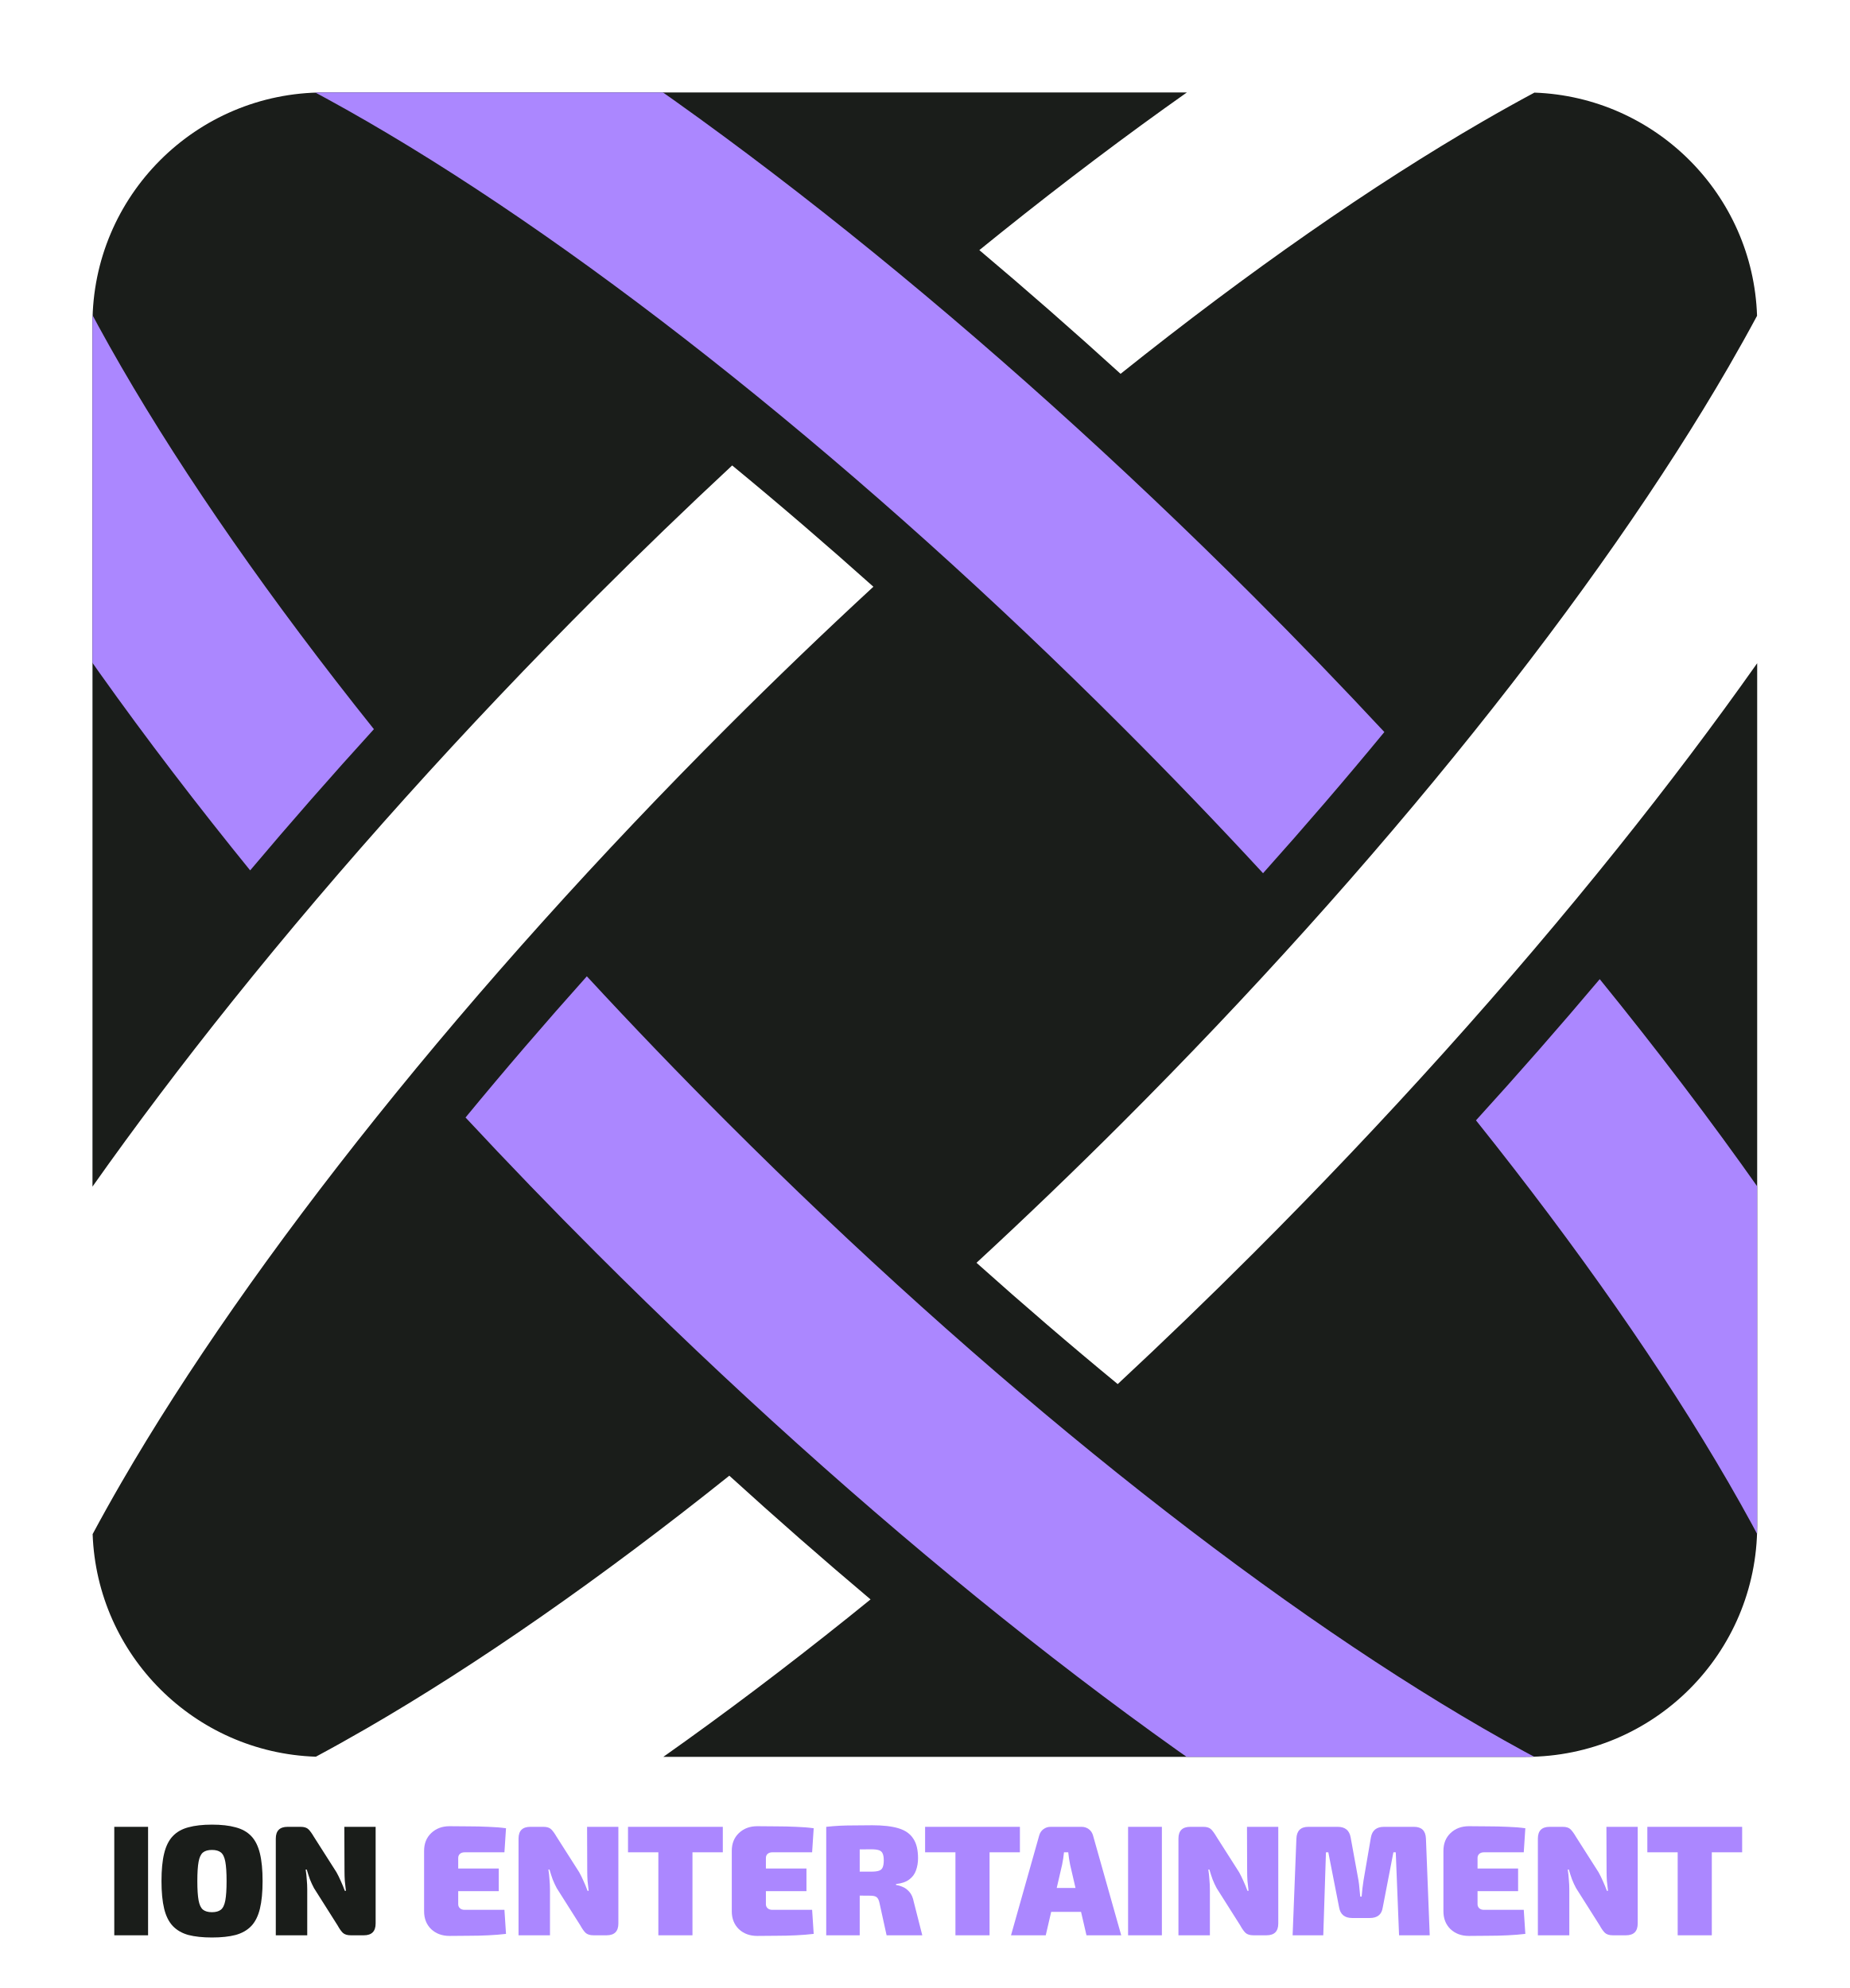
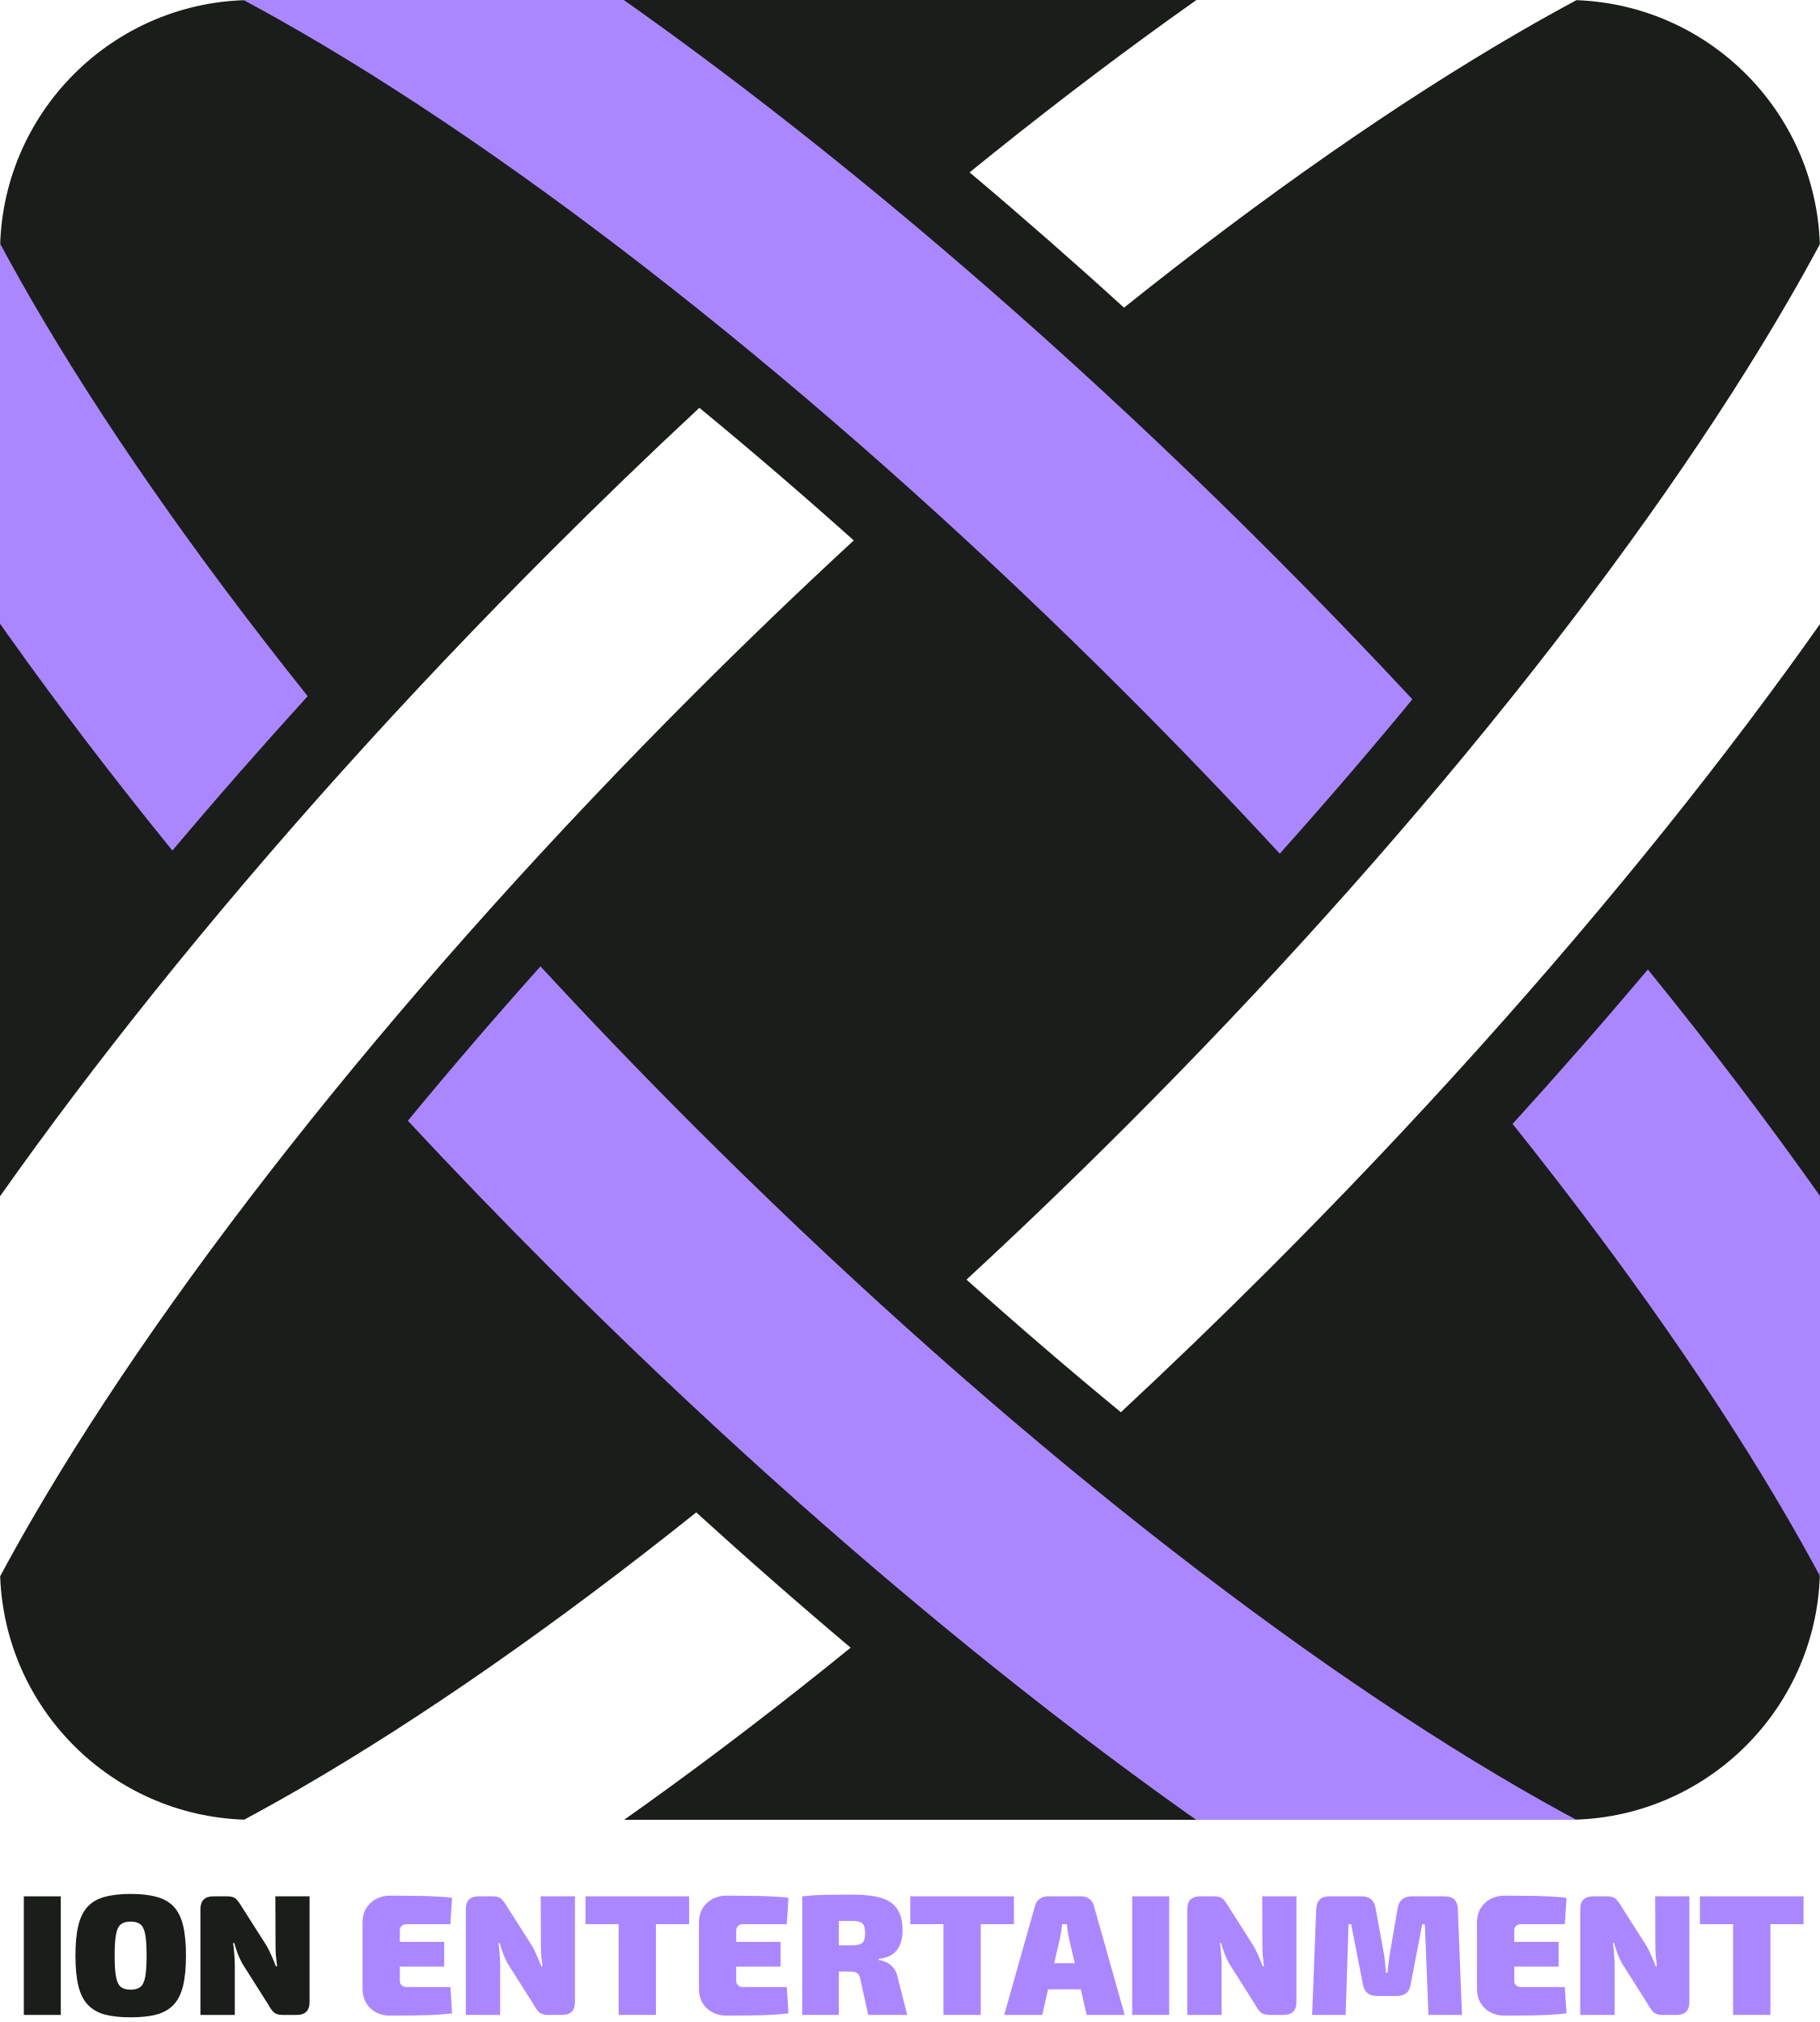
- <svg xmlns="http://www.w3.org/2000/svg" width="2000" height="2150" viewBox="0 0 2000 2150" fill="none">
-   <path d="M1283.32 100C1217.92 146.145 1150.88 196.71 1083.01 251.082C1074.99 257.503 1066.97 263.974 1058.94 270.49C1109.87 313.417 1160.89 358.114 1211.65 404.293C1351.12 292.806 1484.23 200.238 1603.34 131.277C1622.48 120.198 1641.08 109.831 1659.13 100.164C1790.16 104.866 1895.49 210.411 1899.86 341.53C1890.25 359.446 1879.96 377.908 1868.97 396.899C1799.41 517.039 1705.84 651.415 1593.07 792.197C1480.41 932.838 1351.54 1076.18 1213.86 1213.86C1161.85 1265.86 1109.04 1316.61 1055.87 1365.7C1106.77 1411.24 1157.8 1455.08 1208.56 1496.87C1257.97 1450.86 1306.99 1403.57 1355.28 1355.28C1497.76 1212.8 1631.58 1064.02 1749.16 917.237C1803.44 849.482 1853.92 782.563 1900 717.273V1650C1900 1788.07 1788.07 1900 1650 1900H717.273C782.563 1853.92 849.482 1803.44 917.237 1749.16C925.253 1742.74 933.273 1736.27 941.3 1729.75C890.287 1686.76 839.274 1642.05 788.593 1595.95C649.121 1707.44 516.014 1800.01 396.899 1868.97C377.908 1879.96 359.446 1890.25 341.53 1899.86C210.411 1895.49 104.865 1790.16 100.164 1659.12C109.83 1641.08 120.197 1622.48 131.276 1603.34C200.831 1483.2 294.4 1348.83 407.175 1208.05C519.837 1067.41 648.708 924.063 786.386 786.386C838.39 734.381 891.204 683.634 944.374 634.541C893.214 588.766 842.178 544.944 791.682 503.376C742.267 549.381 693.254 596.676 644.965 644.965C502.487 787.443 368.66 936.229 251.082 1083.01C196.71 1150.88 146.145 1217.92 100 1283.31V350C100 211.929 211.929 100 350 100H1283.32Z" fill="#1A1D1A" />
-   <mask id="mask0_7_2835" style="mask-type:alpha" maskUnits="userSpaceOnUse" x="100" y="100" width="1800" height="1800">
-     <rect x="100" y="100" width="1800" height="1800" rx="250" fill="#0A0A14" />
+ <svg xmlns="http://www.w3.org/2000/svg" width="1800" height="2000" viewBox="0 0 1800 2000" fill="none">
+   <path d="M1183.31 0C1117.92 46.144 1050.88 96.709 983.007 151.081C974.991 157.502 966.97 163.972 958.943 170.489C1009.87 213.416 1060.89 258.112 1111.65 304.291C1251.12 192.804 1384.23 100.237 1503.34 31.276C1522.48 20.197 1541.08 9.83 1559.12 0.164C1690.16 4.865 1795.49 110.413 1799.86 241.535C1790.25 259.45 1779.96 277.911 1768.97 296.9C1699.41 417.04 1605.85 551.416 1493.07 692.198C1380.41 832.839 1251.54 976.182 1113.86 1113.86C1061.86 1165.86 1009.04 1216.61 955.873 1265.7C1006.77 1311.24 1057.8 1355.08 1108.56 1396.87C1157.98 1350.86 1206.99 1303.57 1255.28 1255.28C1397.76 1112.8 1531.59 964.017 1649.16 817.238C1703.44 749.484 1753.92 682.566 1800 617.277V1550C1800 1688.07 1688.07 1800 1550 1800H617.277C682.566 1753.92 749.484 1703.44 817.239 1649.16C825.255 1642.74 833.275 1636.27 841.302 1629.75C790.289 1586.76 739.276 1542.05 688.595 1495.95C549.123 1607.44 416.016 1700.01 296.901 1768.97C277.911 1779.96 259.449 1790.25 241.534 1799.86C110.413 1795.49 4.865 1690.16 0.164 1559.12C9.83 1541.08 20.197 1522.48 31.276 1503.34C100.831 1383.2 194.399 1248.83 307.175 1108.05C419.837 967.405 548.708 824.062 686.386 686.385C738.39 634.38 791.204 583.633 844.374 534.54C793.214 488.765 742.179 444.942 691.683 403.374C642.268 449.38 593.254 496.675 544.965 544.964C402.487 687.442 268.66 836.228 151.082 983.006C96.71 1050.88 46.145 1117.91 0 1183.31V250C8.24675e-06 111.929 111.929 8.24875e-06 250 0H1183.31Z" fill="#1A1D1A" />
+   <mask id="mask0_7_2835" style="mask-type:alpha" maskUnits="userSpaceOnUse" x="0" y="0" width="1800" height="1800">
+     <rect width="1800" height="1800" rx="250" fill="#0A0A14" />
  </mask>
  <g mask="url(#mask0_7_2835)">
-     <path d="M786.385 1213.86C924.062 1351.54 1067.4 1480.41 1208.05 1593.07C1348.83 1705.84 1483.2 1799.41 1603.34 1868.97C1724.57 1939.15 1824.24 1980.75 1897.93 1996.72C1976.44 2013.74 1995.94 1996.23 1996.09 1996.09L2137.51 2137.51C2062.93 2212.08 1953.27 2213.36 1855.57 2192.19C1753.03 2169.97 1632.83 2117.14 1503.14 2042.05C1372.35 1966.33 1229.64 1866.63 1083.01 1749.16C936.228 1631.58 787.442 1497.76 644.964 1355.28L786.385 1213.86ZM1729.75 1058.94C1854.88 1213.06 1961.71 1364.36 2042.05 1503.14C2117.91 1634.16 2170.16 1753.93 2192.19 1855.57C2213.08 1952 2212.63 2062.38 2137.51 2137.51L1996.09 1996.09C1996.4 1995.77 2013.65 1976.07 1996.72 1897.93C1980.92 1825 1939.8 1725.7 1868.97 1603.34C1799.04 1482.56 1705.98 1349.3 1595.95 1211.65C1642.05 1160.97 1686.76 1109.96 1729.75 1058.94ZM634.542 1055.87C683.634 1109.04 734.381 1161.85 786.385 1213.86L644.964 1355.28C596.675 1306.99 549.38 1257.98 503.374 1208.56C545.162 1157.8 589.004 1106.77 634.542 1055.87ZM-137.265 -137.264C-62.139 -212.389 48.243 -212.838 144.673 -191.941C246.314 -169.916 366.08 -117.665 497.105 -41.808C760.197 110.508 1068.31 357.993 1355.28 644.965C1403.69 693.375 1450.97 742.387 1496.87 791.683C1455.08 842.444 1411.24 893.476 1365.7 944.37C1316.84 891.451 1266.12 838.644 1213.86 786.386C935.03 507.559 640.576 272.354 396.898 131.277C274.54 60.438 175.247 19.326 102.316 3.521C24.182 -13.41 4.474 3.839 4.156 4.157C4.011 4.304 -13.493 23.81 3.52 102.317C19.488 176.007 61.09 275.669 131.276 396.899C200.237 516.014 292.805 649.121 404.292 788.593C358.189 839.274 313.486 890.286 270.489 941.3C263.973 933.274 257.502 925.253 251.081 917.237C133.616 770.601 33.91 627.893 -41.809 497.106C-116.895 367.411 -169.721 247.216 -191.942 144.674C-213.113 46.977 -211.84 -62.689 -137.265 -137.264Z" fill="#AB87FF" />
+     <path d="M1629.75 958.942C1754.88 1113.06 1861.71 1264.36 1942.05 1403.14C2017.91 1534.16 2070.16 1653.93 2092.19 1755.57C2113.08 1852 2112.63 1962.38 2037.51 2037.51L2037.51 2037.51C1962.93 2112.08 1853.27 2113.36 1755.57 2092.19C1653.03 2069.97 1532.83 2017.14 1403.14 1942.05C1272.35 1866.33 1129.64 1766.63 983.008 1649.16C836.23 1531.58 687.444 1397.76 544.966 1255.28L686.387 1113.86C824.064 1251.54 967.407 1380.41 1108.05 1493.07C1248.83 1605.84 1383.21 1699.41 1503.35 1768.97C1624.58 1839.15 1724.24 1880.75 1797.93 1896.72C1876.29 1913.7 1895.87 1896.29 1896.09 1896.09C1896.4 1895.77 1913.65 1876.07 1896.72 1797.93C1880.92 1725 1839.81 1625.7 1768.97 1503.34C1699.04 1382.56 1605.98 1249.3 1495.95 1111.65C1542.05 1060.97 1586.75 1009.96 1629.75 958.942ZM534.543 955.872C583.635 1009.04 634.381 1061.85 686.385 1113.86L544.964 1255.28C496.675 1206.99 449.381 1157.98 403.375 1108.56C445.163 1057.8 489.005 1006.77 534.543 955.872ZM-237.263 -237.264C-162.137 -312.389 -51.755 -312.838 44.675 -291.941C146.316 -269.916 266.082 -217.665 397.107 -141.808C660.199 10.508 968.308 257.993 1255.28 544.965L1255.28 544.966C1303.69 593.376 1350.97 642.388 1396.87 691.683C1355.08 742.444 1311.24 793.476 1265.7 844.37C1216.84 791.451 1166.12 738.644 1113.86 686.386V686.385C835.031 407.558 540.578 172.354 296.9 31.277C174.542 -39.562 75.249 -80.674 2.318 -96.478C-75.816 -113.41 -95.523 -96.16 -95.842 -95.843L-237.263 -237.264ZM-95.844 -95.843C-95.989 -95.696 -113.492 -76.19 -96.48 2.317C-80.511 76.007 -38.91 175.669 31.276 296.899C100.238 416.014 192.805 549.121 304.293 688.594C258.19 739.275 213.487 790.287 170.49 841.301C163.973 833.274 157.502 825.253 151.081 817.237C33.616 670.601 -66.09 527.893 -141.809 397.106C-216.896 267.411 -269.721 147.216 -291.942 44.674C-313.113 -53.023 -311.84 -162.689 -237.265 -237.264L-95.844 -95.843Z" fill="#AB87FF" />
  </g>
-   <path d="M486.101 1975.02C492.901 1975.02 499.871 1975.08 507.011 1975.19C514.264 1975.19 521.347 1975.36 528.261 1975.7C535.174 1975.93 541.464 1976.44 547.131 1977.23L545.431 2003.24H502.421C500.267 2003.24 498.567 2003.81 497.321 2004.94C496.074 2006.07 495.451 2007.55 495.451 2009.36V2059.34C495.451 2061.15 496.074 2062.63 497.321 2063.76C498.567 2064.89 500.267 2065.46 502.421 2065.46H545.431L547.131 2091.47C541.464 2092.15 535.174 2092.66 528.261 2093C521.347 2093.34 514.264 2093.51 507.011 2093.51C499.871 2093.62 492.901 2093.68 486.101 2093.68C478.054 2093.68 471.424 2091.24 466.211 2086.37C461.111 2081.38 458.561 2074.92 458.561 2066.99V2001.71C458.561 1993.78 461.111 1987.37 466.211 1982.5C471.424 1977.51 478.054 1975.02 486.101 1975.02ZM461.621 2020.75H539.311V2045.23H461.621V2020.75Z" fill="#AB87FF" />
-   <path d="M668.63 1975.7V2080.25C668.63 2088.75 664.38 2093 655.88 2093H641.77C637.917 2093 635.027 2092.09 633.1 2090.28C631.287 2088.47 629.417 2085.8 627.49 2082.29L601.99 2042C600.403 2039.05 598.93 2035.88 597.57 2032.48C596.323 2028.97 595.19 2025.45 594.17 2021.94H592.98C593.547 2025.45 593.943 2029.08 594.17 2032.82C594.51 2036.45 594.68 2039.96 594.68 2043.36V2093H560.68V1988.45C560.68 1979.95 564.93 1975.7 573.43 1975.7H587.54C591.393 1975.7 594.227 1976.61 596.04 1978.42C597.853 1980.23 599.78 1982.9 601.82 1986.41L626.3 2024.83C627.887 2027.66 629.417 2030.78 630.89 2034.18C632.477 2037.58 633.95 2041.15 635.31 2044.89H636.5C636.047 2041.26 635.65 2037.69 635.31 2034.18C635.083 2030.67 634.97 2027.15 634.97 2023.64L634.8 1975.7H668.63Z" fill="#AB87FF" />
-   <path d="M748.748 1975.7V2093H711.858V1975.7H748.748ZM781.558 1975.7V2003.24H679.048V1975.7H781.558Z" fill="#AB87FF" />
-   <path d="M818.796 1975.02C825.596 1975.02 832.566 1975.08 839.706 1975.19C846.959 1975.19 854.043 1975.36 860.956 1975.7C867.869 1975.93 874.159 1976.44 879.826 1977.23L878.126 2003.24H835.116C832.963 2003.24 831.263 2003.81 830.016 2004.94C828.769 2006.07 828.146 2007.55 828.146 2009.36V2059.34C828.146 2061.15 828.769 2062.63 830.016 2063.76C831.263 2064.89 832.963 2065.46 835.116 2065.46H878.126L879.826 2091.47C874.159 2092.15 867.869 2092.66 860.956 2093C854.043 2093.34 846.959 2093.51 839.706 2093.51C832.566 2093.62 825.596 2093.68 818.796 2093.68C810.749 2093.68 804.119 2091.24 798.906 2086.37C793.806 2081.38 791.256 2074.92 791.256 2066.99V2001.71C791.256 1993.78 793.806 1987.37 798.906 1982.5C804.119 1977.51 810.749 1975.02 818.796 1975.02ZM794.316 2020.75H872.006V2045.23H794.316V2020.75Z" fill="#AB87FF" />
-   <path d="M943.185 1974C954.745 1974 964.152 1975.08 971.405 1977.23C978.659 1979.38 983.985 1983.07 987.385 1988.28C990.899 1993.38 992.655 2000.52 992.655 2009.7C992.655 2014.35 991.919 2018.71 990.445 2022.79C989.085 2026.76 986.649 2030.04 983.135 2032.65C979.735 2035.26 974.975 2036.9 968.855 2037.58V2038.6C971.009 2038.83 973.389 2039.51 975.995 2040.64C978.602 2041.66 981.039 2043.47 983.305 2046.08C985.572 2048.57 987.159 2052.2 988.065 2056.96L997.245 2093H958.655L951.005 2058.15C950.325 2054.86 949.249 2052.71 947.775 2051.69C946.415 2050.67 944.149 2050.16 940.975 2050.16C932.475 2050.05 925.505 2049.99 920.065 2049.99C914.739 2049.99 910.205 2049.93 906.465 2049.82C902.725 2049.71 898.985 2049.54 895.245 2049.31L895.755 2024.15H942.335C945.849 2024.15 948.569 2023.81 950.495 2023.13C952.422 2022.45 953.725 2021.26 954.405 2019.56C955.199 2017.75 955.595 2015.25 955.595 2012.08C955.595 2008.79 955.199 2006.3 954.405 2004.6C953.725 2002.9 952.422 2001.71 950.495 2001.03C948.569 2000.35 945.849 2000.01 942.335 2000.01C930.549 2000.01 920.632 2000.07 912.585 2000.18C904.539 2000.29 899.042 2000.52 896.095 2000.86L893.375 1975.7C898.589 1975.13 903.462 1974.74 907.995 1974.51C912.642 1974.28 917.685 1974.17 923.125 1974.17C928.679 1974.06 935.365 1974 943.185 1974ZM929.585 1975.7V2093H893.375V1975.7H929.585Z" fill="#AB87FF" />
-   <path d="M1069.99 1975.7V2093H1033.1V1975.7H1069.99ZM1102.8 1975.7V2003.24H1000.29V1975.7H1102.8Z" fill="#AB87FF" />
-   <path d="M1169.51 1975.7C1172.46 1975.7 1175.06 1976.55 1177.33 1978.25C1179.6 1979.95 1181.13 1982.27 1181.92 1985.22L1212.35 2093H1174.78L1157.1 2016.67C1156.65 2014.52 1156.25 2012.31 1155.91 2010.04C1155.57 2007.66 1155.29 2005.39 1155.06 2003.24H1150.47C1150.24 2005.39 1149.96 2007.66 1149.62 2010.04C1149.28 2012.31 1148.88 2014.52 1148.43 2016.67L1130.75 2093H1093.18L1123.61 1985.22C1124.4 1982.27 1125.93 1979.95 1128.2 1978.25C1130.47 1976.55 1133.07 1975.7 1136.02 1975.7H1169.51ZM1183.96 2041.83V2067.67H1121.57V2041.83H1183.96Z" fill="#AB87FF" />
-   <path d="M1256.32 1975.7V2093H1219.77V1975.7H1256.32Z" fill="#AB87FF" />
-   <path d="M1382.17 1975.7V2080.25C1382.17 2088.75 1377.92 2093 1369.42 2093H1355.31C1351.45 2093 1348.56 2092.09 1346.64 2090.28C1344.82 2088.47 1342.95 2085.8 1341.03 2082.29L1315.53 2042C1313.94 2039.05 1312.47 2035.88 1311.11 2032.48C1309.86 2028.97 1308.73 2025.45 1307.71 2021.94H1306.52C1307.08 2025.45 1307.48 2029.08 1307.71 2032.82C1308.05 2036.45 1308.22 2039.96 1308.22 2043.36V2093H1274.22V1988.45C1274.22 1979.95 1278.47 1975.7 1286.97 1975.7H1301.08C1304.93 1975.7 1307.76 1976.61 1309.58 1978.42C1311.39 1980.23 1313.32 1982.9 1315.36 1986.41L1339.84 2024.83C1341.42 2027.66 1342.95 2030.78 1344.43 2034.18C1346.01 2037.58 1347.49 2041.15 1348.85 2044.89H1350.04C1349.58 2041.26 1349.19 2037.69 1348.85 2034.18C1348.62 2030.67 1348.51 2027.15 1348.51 2023.64L1348.34 1975.7H1382.17Z" fill="#AB87FF" />
-   <path d="M1528.92 1975.7C1537.2 1975.7 1541.5 1979.95 1541.84 1988.45L1545.92 2093H1512.77L1509.2 2003.24H1506.65L1495.09 2063.08C1493.96 2070.56 1489.31 2074.3 1481.15 2074.3H1462.11C1454.07 2074.3 1449.36 2070.56 1448 2063.08L1436.27 2003.24H1433.72L1430.83 2093H1397.68L1401.76 1988.45C1402.1 1979.95 1406.41 1975.7 1414.68 1975.7H1446.47C1454.41 1975.7 1459.05 1979.5 1460.41 1987.09L1468.91 2033.67C1469.37 2036.5 1469.71 2039.39 1469.93 2042.34C1470.27 2045.29 1470.56 2048.23 1470.78 2051.18H1472.31C1472.65 2048.23 1472.94 2045.29 1473.16 2042.34C1473.5 2039.39 1473.9 2036.5 1474.35 2033.67L1482.34 1987.09C1483.7 1979.5 1488.41 1975.7 1496.45 1975.7H1528.92Z" fill="#AB87FF" />
-   <path d="M1588.28 1975.02C1595.08 1975.02 1602.05 1975.08 1609.19 1975.19C1616.44 1975.19 1623.53 1975.36 1630.44 1975.7C1637.35 1975.93 1643.64 1976.44 1649.31 1977.23L1647.61 2003.24H1604.6C1602.44 2003.24 1600.74 2003.81 1599.5 2004.94C1598.25 2006.07 1597.63 2007.55 1597.63 2009.36V2059.34C1597.63 2061.15 1598.25 2062.63 1599.5 2063.76C1600.74 2064.89 1602.44 2065.46 1604.6 2065.46H1647.61L1649.31 2091.47C1643.64 2092.15 1637.35 2092.66 1630.44 2093C1623.53 2093.34 1616.44 2093.51 1609.19 2093.51C1602.05 2093.62 1595.08 2093.68 1588.28 2093.68C1580.23 2093.68 1573.6 2091.24 1568.39 2086.37C1563.29 2081.38 1560.74 2074.92 1560.74 2066.99V2001.71C1560.74 1993.78 1563.29 1987.37 1568.39 1982.5C1573.6 1977.51 1580.23 1975.02 1588.28 1975.02ZM1563.8 2020.75H1641.49V2045.23H1563.8V2020.75Z" fill="#AB87FF" />
-   <path d="M1770.81 1975.7V2080.25C1770.81 2088.75 1766.56 2093 1758.06 2093H1743.95C1740.09 2093 1737.2 2092.09 1735.28 2090.28C1733.46 2088.47 1731.59 2085.8 1729.67 2082.29L1704.17 2042C1702.58 2039.05 1701.11 2035.88 1699.75 2032.48C1698.5 2028.97 1697.37 2025.45 1696.35 2021.94H1695.16C1695.72 2025.45 1696.12 2029.08 1696.35 2032.82C1696.69 2036.45 1696.86 2039.96 1696.86 2043.36V2093H1662.86V1988.45C1662.86 1979.95 1667.11 1975.7 1675.61 1975.7H1689.72C1693.57 1975.7 1696.4 1976.61 1698.22 1978.42C1700.03 1980.23 1701.96 1982.9 1704 1986.41L1728.48 2024.83C1730.06 2027.66 1731.59 2030.78 1733.07 2034.18C1734.65 2037.58 1736.13 2041.15 1737.49 2044.89H1738.68C1738.22 2041.26 1737.83 2037.69 1737.49 2034.18C1737.26 2030.67 1737.15 2027.15 1737.15 2023.64L1736.98 1975.7H1770.81Z" fill="#AB87FF" />
-   <path d="M1850.93 1975.7V2093H1814.04V1975.7H1850.93ZM1883.74 1975.7V2003.24H1781.23V1975.7H1883.74Z" fill="#AB87FF" />
-   <path d="M160.116 1975.7V2093H123.566V1975.7H160.116Z" fill="#1A1D1A" />
-   <path d="M229.186 1973.32C239.272 1973.32 247.772 1974.28 254.686 1976.21C261.712 1978.02 267.379 1981.2 271.686 1985.73C275.992 1990.26 279.109 1996.5 281.036 2004.43C282.962 2012.25 283.926 2022.22 283.926 2034.35C283.926 2046.36 282.962 2056.34 281.036 2064.27C279.109 2072.2 275.992 2078.44 271.686 2082.97C267.379 2087.5 261.712 2090.73 254.686 2092.66C247.772 2094.47 239.272 2095.38 229.186 2095.38C219.212 2095.38 210.712 2094.47 203.686 2092.66C196.772 2090.73 191.162 2087.5 186.856 2082.97C182.549 2078.44 179.432 2072.2 177.506 2064.27C175.579 2056.34 174.616 2046.36 174.616 2034.35C174.616 2022.22 175.579 2012.25 177.506 2004.43C179.432 1996.5 182.549 1990.26 186.856 1985.73C191.162 1981.2 196.772 1978.02 203.686 1976.21C210.712 1974.28 219.212 1973.32 229.186 1973.32ZM229.186 2000.69C224.992 2000.69 221.762 2001.6 219.496 2003.41C217.229 2005.22 215.642 2008.57 214.736 2013.44C213.829 2018.31 213.376 2025.28 213.376 2034.35C213.376 2043.42 213.829 2050.39 214.736 2055.26C215.642 2060.13 217.229 2063.48 219.496 2065.29C221.762 2067.1 224.992 2068.01 229.186 2068.01C233.379 2068.01 236.609 2067.1 238.876 2065.29C241.142 2063.48 242.729 2060.13 243.636 2055.26C244.542 2050.39 244.996 2043.42 244.996 2034.35C244.996 2025.28 244.542 2018.31 243.636 2013.44C242.729 2008.57 241.142 2005.22 238.876 2003.41C236.609 2001.6 233.379 2000.69 229.186 2000.69Z" fill="#1A1D1A" />
-   <path d="M406.161 1975.7V2080.25C406.161 2088.75 401.911 2093 393.411 2093H379.301C375.448 2093 372.558 2092.09 370.631 2090.28C368.818 2088.47 366.948 2085.8 365.021 2082.29L339.521 2042C337.934 2039.05 336.461 2035.88 335.101 2032.48C333.854 2028.97 332.721 2025.45 331.701 2021.94H330.511C331.078 2025.45 331.474 2029.08 331.701 2032.82C332.041 2036.45 332.211 2039.96 332.211 2043.36V2093H298.211V1988.45C298.211 1979.95 302.461 1975.7 310.961 1975.7H325.071C328.924 1975.7 331.758 1976.61 333.571 1978.42C335.384 1980.23 337.311 1982.9 339.351 1986.41L363.831 2024.83C365.418 2027.66 366.948 2030.78 368.421 2034.18C370.008 2037.58 371.481 2041.15 372.841 2044.89H374.031C373.578 2041.26 373.181 2037.69 372.841 2034.18C372.614 2030.67 372.501 2027.15 372.501 2023.64L372.331 1975.7H406.161Z" fill="#1A1D1A" />
+   <path d="M386.101 1875.02C392.901 1875.02 399.871 1875.08 407.011 1875.19C414.264 1875.19 421.347 1875.36 428.261 1875.7C435.174 1875.93 441.464 1876.44 447.131 1877.23L445.431 1903.24H402.421C400.267 1903.24 398.567 1903.81 397.321 1904.94C396.074 1906.07 395.451 1907.55 395.451 1909.36V1959.34C395.451 1961.15 396.074 1962.63 397.321 1963.76C398.567 1964.89 400.267 1965.46 402.421 1965.46H445.431L447.131 1991.47C441.464 1992.15 435.174 1992.66 428.261 1993C421.347 1993.34 414.264 1993.51 407.011 1993.51C399.871 1993.62 392.901 1993.68 386.101 1993.68C378.054 1993.68 371.424 1991.24 366.211 1986.37C361.111 1981.38 358.561 1974.92 358.561 1966.99V1901.71C358.561 1893.78 361.111 1887.37 366.211 1882.5C371.424 1877.51 378.054 1875.02 386.101 1875.02ZM361.621 1920.75H439.311V1945.23H361.621V1920.75Z" fill="#AB87FF" />
+   <path d="M568.63 1875.7V1980.25C568.63 1988.75 564.38 1993 555.88 1993H541.77C537.917 1993 535.027 1992.09 533.1 1990.28C531.287 1988.47 529.417 1985.8 527.49 1982.29L501.99 1942C500.403 1939.05 498.93 1935.88 497.57 1932.48C496.323 1928.97 495.19 1925.45 494.17 1921.94H492.98C493.547 1925.45 493.943 1929.08 494.17 1932.82C494.51 1936.45 494.68 1939.96 494.68 1943.36V1993H460.68V1888.45C460.68 1879.95 464.93 1875.7 473.43 1875.7H487.54C491.393 1875.7 494.227 1876.61 496.04 1878.42C497.853 1880.23 499.78 1882.9 501.82 1886.41L526.3 1924.83C527.887 1927.66 529.417 1930.78 530.89 1934.18C532.477 1937.58 533.95 1941.15 535.31 1944.89H536.5C536.047 1941.26 535.65 1937.69 535.31 1934.18C535.083 1930.67 534.97 1927.15 534.97 1923.64L534.8 1875.7H568.63Z" fill="#AB87FF" />
+   <path d="M648.748 1875.7V1993H611.858V1875.7H648.748ZM681.558 1875.7V1903.24H579.048V1875.7H681.558Z" fill="#AB87FF" />
+   <path d="M718.796 1875.02C725.596 1875.02 732.566 1875.08 739.706 1875.19C746.959 1875.19 754.043 1875.36 760.956 1875.7C767.869 1875.93 774.159 1876.44 779.826 1877.23L778.126 1903.24H735.116C732.963 1903.24 731.263 1903.81 730.016 1904.94C728.769 1906.07 728.146 1907.55 728.146 1909.36V1959.34C728.146 1961.15 728.769 1962.63 730.016 1963.76C731.263 1964.89 732.963 1965.46 735.116 1965.46H778.126L779.826 1991.47C774.159 1992.15 767.869 1992.66 760.956 1993C754.043 1993.34 746.959 1993.51 739.706 1993.51C732.566 1993.62 725.596 1993.68 718.796 1993.68C710.749 1993.68 704.119 1991.24 698.906 1986.37C693.806 1981.38 691.256 1974.92 691.256 1966.99V1901.71C691.256 1893.78 693.806 1887.37 698.906 1882.5C704.119 1877.51 710.749 1875.02 718.796 1875.02ZM694.316 1920.75H772.006V1945.23H694.316V1920.75Z" fill="#AB87FF" />
+   <path d="M843.185 1874C854.745 1874 864.152 1875.08 871.405 1877.23C878.659 1879.38 883.985 1883.07 887.385 1888.28C890.899 1893.38 892.655 1900.52 892.655 1909.7C892.655 1914.35 891.919 1918.71 890.445 1922.79C889.085 1926.76 886.649 1930.04 883.135 1932.65C879.735 1935.26 874.975 1936.9 868.855 1937.58V1938.6C871.009 1938.83 873.389 1939.51 875.995 1940.64C878.602 1941.66 881.039 1943.47 883.305 1946.08C885.572 1948.57 887.159 1952.2 888.065 1956.96L897.245 1993H858.655L851.005 1958.15C850.325 1954.86 849.249 1952.71 847.775 1951.69C846.415 1950.67 844.149 1950.16 840.975 1950.16C832.475 1950.05 825.505 1949.99 820.065 1949.99C814.739 1949.99 810.205 1949.93 806.465 1949.82C802.725 1949.71 798.985 1949.54 795.245 1949.31L795.755 1924.15H842.335C845.849 1924.15 848.569 1923.81 850.495 1923.13C852.422 1922.45 853.725 1921.26 854.405 1919.56C855.199 1917.75 855.595 1915.25 855.595 1912.08C855.595 1908.79 855.199 1906.3 854.405 1904.6C853.725 1902.9 852.422 1901.71 850.495 1901.03C848.569 1900.35 845.849 1900.01 842.335 1900.01C830.549 1900.01 820.632 1900.07 812.585 1900.18C804.539 1900.29 799.042 1900.52 796.095 1900.86L793.375 1875.7C798.589 1875.13 803.462 1874.74 807.995 1874.51C812.642 1874.28 817.685 1874.17 823.125 1874.17C828.679 1874.06 835.365 1874 843.185 1874ZM829.585 1875.7V1993H793.375V1875.7H829.585Z" fill="#AB87FF" />
+   <path d="M969.988 1875.7V1993H933.098V1875.7H969.988ZM1002.8 1875.7V1903.24H900.288V1875.7H1002.8Z" fill="#AB87FF" />
+   <path d="M1069.51 1875.7C1072.46 1875.7 1075.06 1876.55 1077.33 1878.25C1079.6 1879.95 1081.13 1882.27 1081.92 1885.22L1112.35 1993H1074.78L1057.1 1916.67C1056.65 1914.52 1056.25 1912.31 1055.91 1910.04C1055.57 1907.66 1055.29 1905.39 1055.06 1903.24H1050.47C1050.24 1905.39 1049.96 1907.66 1049.62 1910.04C1049.28 1912.31 1048.88 1914.52 1048.43 1916.67L1030.75 1993H993.181L1023.61 1885.22C1024.4 1882.27 1025.93 1879.95 1028.2 1878.25C1030.47 1876.55 1033.07 1875.7 1036.02 1875.7H1069.51ZM1083.96 1941.83V1967.67H1021.57V1941.83H1083.96Z" fill="#AB87FF" />
+   <path d="M1156.32 1875.7V1993H1119.77V1875.7H1156.32Z" fill="#AB87FF" />
+   <path d="M1282.17 1875.7V1980.25C1282.17 1988.75 1277.92 1993 1269.42 1993H1255.31C1251.45 1993 1248.56 1992.09 1246.64 1990.28C1244.82 1988.47 1242.95 1985.8 1241.03 1982.29L1215.53 1942C1213.94 1939.05 1212.47 1935.88 1211.11 1932.48C1209.86 1928.97 1208.73 1925.45 1207.71 1921.94H1206.52C1207.08 1925.45 1207.48 1929.08 1207.71 1932.82C1208.05 1936.45 1208.22 1939.96 1208.22 1943.36V1993H1174.22V1888.45C1174.22 1879.95 1178.47 1875.7 1186.97 1875.7H1201.08C1204.93 1875.7 1207.76 1876.61 1209.58 1878.42C1211.39 1880.23 1213.32 1882.9 1215.36 1886.41L1239.84 1924.83C1241.42 1927.66 1242.95 1930.78 1244.43 1934.18C1246.01 1937.58 1247.49 1941.15 1248.85 1944.89H1250.04C1249.58 1941.26 1249.19 1937.69 1248.85 1934.18C1248.62 1930.67 1248.51 1927.15 1248.51 1923.64L1248.34 1875.7H1282.17Z" fill="#AB87FF" />
+   <path d="M1428.92 1875.7C1437.2 1875.7 1441.5 1879.95 1441.84 1888.45L1445.92 1993H1412.77L1409.2 1903.24H1406.65L1395.09 1963.08C1393.96 1970.56 1389.31 1974.3 1381.15 1974.3H1362.11C1354.07 1974.3 1349.36 1970.56 1348 1963.08L1336.27 1903.24H1333.72L1330.83 1993H1297.68L1301.76 1888.45C1302.1 1879.95 1306.41 1875.7 1314.68 1875.7H1346.47C1354.41 1875.7 1359.05 1879.5 1360.41 1887.09L1368.91 1933.67C1369.37 1936.5 1369.71 1939.39 1369.93 1942.34C1370.27 1945.29 1370.56 1948.23 1370.78 1951.18H1372.31C1372.65 1948.23 1372.94 1945.29 1373.16 1942.34C1373.5 1939.39 1373.9 1936.5 1374.35 1933.67L1382.34 1887.09C1383.7 1879.5 1388.41 1875.7 1396.45 1875.7H1428.92Z" fill="#AB87FF" />
+   <path d="M1488.28 1875.02C1495.08 1875.02 1502.05 1875.08 1509.19 1875.19C1516.44 1875.19 1523.53 1875.36 1530.44 1875.7C1537.35 1875.93 1543.64 1876.44 1549.31 1877.23L1547.61 1903.24H1504.6C1502.44 1903.24 1500.74 1903.81 1499.5 1904.94C1498.25 1906.07 1497.63 1907.55 1497.63 1909.36V1959.34C1497.63 1961.15 1498.25 1962.63 1499.5 1963.76C1500.74 1964.89 1502.44 1965.46 1504.6 1965.46H1547.61L1549.31 1991.47C1543.64 1992.15 1537.35 1992.66 1530.44 1993C1523.53 1993.34 1516.44 1993.51 1509.19 1993.51C1502.05 1993.62 1495.08 1993.68 1488.28 1993.68C1480.23 1993.68 1473.6 1991.24 1468.39 1986.37C1463.29 1981.38 1460.74 1974.92 1460.74 1966.99V1901.71C1460.74 1893.78 1463.29 1887.37 1468.39 1882.5C1473.6 1877.51 1480.23 1875.02 1488.28 1875.02ZM1463.8 1920.75H1541.49V1945.23H1463.8V1920.75Z" fill="#AB87FF" />
+   <path d="M1670.81 1875.7V1980.25C1670.81 1988.75 1666.56 1993 1658.06 1993H1643.95C1640.09 1993 1637.2 1992.09 1635.28 1990.28C1633.46 1988.47 1631.59 1985.8 1629.67 1982.29L1604.17 1942C1602.58 1939.05 1601.11 1935.88 1599.75 1932.48C1598.5 1928.97 1597.37 1925.45 1596.35 1921.94H1595.16C1595.72 1925.45 1596.12 1929.08 1596.35 1932.82C1596.69 1936.45 1596.86 1939.96 1596.86 1943.36V1993H1562.86V1888.45C1562.86 1879.95 1567.11 1875.7 1575.61 1875.7H1589.72C1593.57 1875.7 1596.4 1876.61 1598.22 1878.42C1600.03 1880.23 1601.96 1882.9 1604 1886.41L1628.48 1924.83C1630.06 1927.66 1631.59 1930.78 1633.07 1934.18C1634.65 1937.58 1636.13 1941.15 1637.49 1944.89H1638.68C1638.22 1941.26 1637.83 1937.69 1637.49 1934.18C1637.26 1930.67 1637.15 1927.15 1637.15 1923.64L1636.98 1875.7H1670.81Z" fill="#AB87FF" />
+   <path d="M1750.93 1875.7V1993H1714.04V1875.7H1750.93ZM1783.74 1875.7V1903.24H1681.23V1875.7H1783.74Z" fill="#AB87FF" />
+   <path d="M60.116 1875.7V1993H23.566V1875.7H60.116Z" fill="#1A1D1A" />
+   <path d="M129.186 1873.32C139.272 1873.32 147.772 1874.28 154.686 1876.21C161.712 1878.02 167.379 1881.2 171.686 1885.73C175.992 1890.26 179.109 1896.5 181.036 1904.43C182.962 1912.25 183.926 1922.22 183.926 1934.35C183.926 1946.36 182.962 1956.34 181.036 1964.27C179.109 1972.2 175.992 1978.44 171.686 1982.97C167.379 1987.5 161.712 1990.73 154.686 1992.66C147.772 1994.47 139.272 1995.38 129.186 1995.38C119.212 1995.38 110.712 1994.47 103.686 1992.66C96.772 1990.73 91.162 1987.5 86.856 1982.97C82.549 1978.44 79.432 1972.2 77.505 1964.27C75.579 1956.34 74.615 1946.36 74.615 1934.35C74.615 1922.22 75.579 1912.25 77.505 1904.43C79.432 1896.5 82.549 1890.26 86.856 1885.73C91.162 1881.2 96.772 1878.02 103.686 1876.21C110.712 1874.28 119.212 1873.32 129.186 1873.32ZM129.186 1900.69C124.992 1900.69 121.762 1901.6 119.496 1903.41C117.229 1905.22 115.642 1908.57 114.736 1913.44C113.829 1918.31 113.376 1925.28 113.376 1934.35C113.376 1943.42 113.829 1950.39 114.736 1955.26C115.642 1960.13 117.229 1963.48 119.496 1965.29C121.762 1967.1 124.992 1968.01 129.186 1968.01C133.379 1968.01 136.609 1967.1 138.876 1965.29C141.142 1963.48 142.729 1960.13 143.636 1955.26C144.542 1950.39 144.996 1943.42 144.996 1934.35C144.996 1925.28 144.542 1918.31 143.636 1913.44C142.729 1908.57 141.142 1905.22 138.876 1903.41C136.609 1901.6 133.379 1900.69 129.186 1900.69Z" fill="#1A1D1A" />
+   <path d="M306.161 1875.7V1980.25C306.161 1988.75 301.911 1993 293.411 1993H279.301C275.448 1993 272.558 1992.09 270.631 1990.28C268.818 1988.47 266.948 1985.8 265.021 1982.29L239.521 1942C237.934 1939.05 236.461 1935.88 235.101 1932.48C233.854 1928.97 232.721 1925.45 231.701 1921.94H230.511C231.078 1925.45 231.474 1929.08 231.701 1932.82C232.041 1936.45 232.211 1939.96 232.211 1943.36V1993H198.211V1888.45C198.211 1879.95 202.461 1875.7 210.961 1875.7H225.071C228.924 1875.7 231.758 1876.61 233.571 1878.42C235.384 1880.23 237.311 1882.9 239.351 1886.41L263.831 1924.83C265.418 1927.66 266.948 1930.78 268.421 1934.18C270.008 1937.58 271.481 1941.15 272.841 1944.89H274.031C273.578 1941.26 273.181 1937.69 272.841 1934.18C272.614 1930.67 272.501 1927.15 272.501 1923.64L272.331 1875.7H306.161Z" fill="#1A1D1A" />
</svg>
